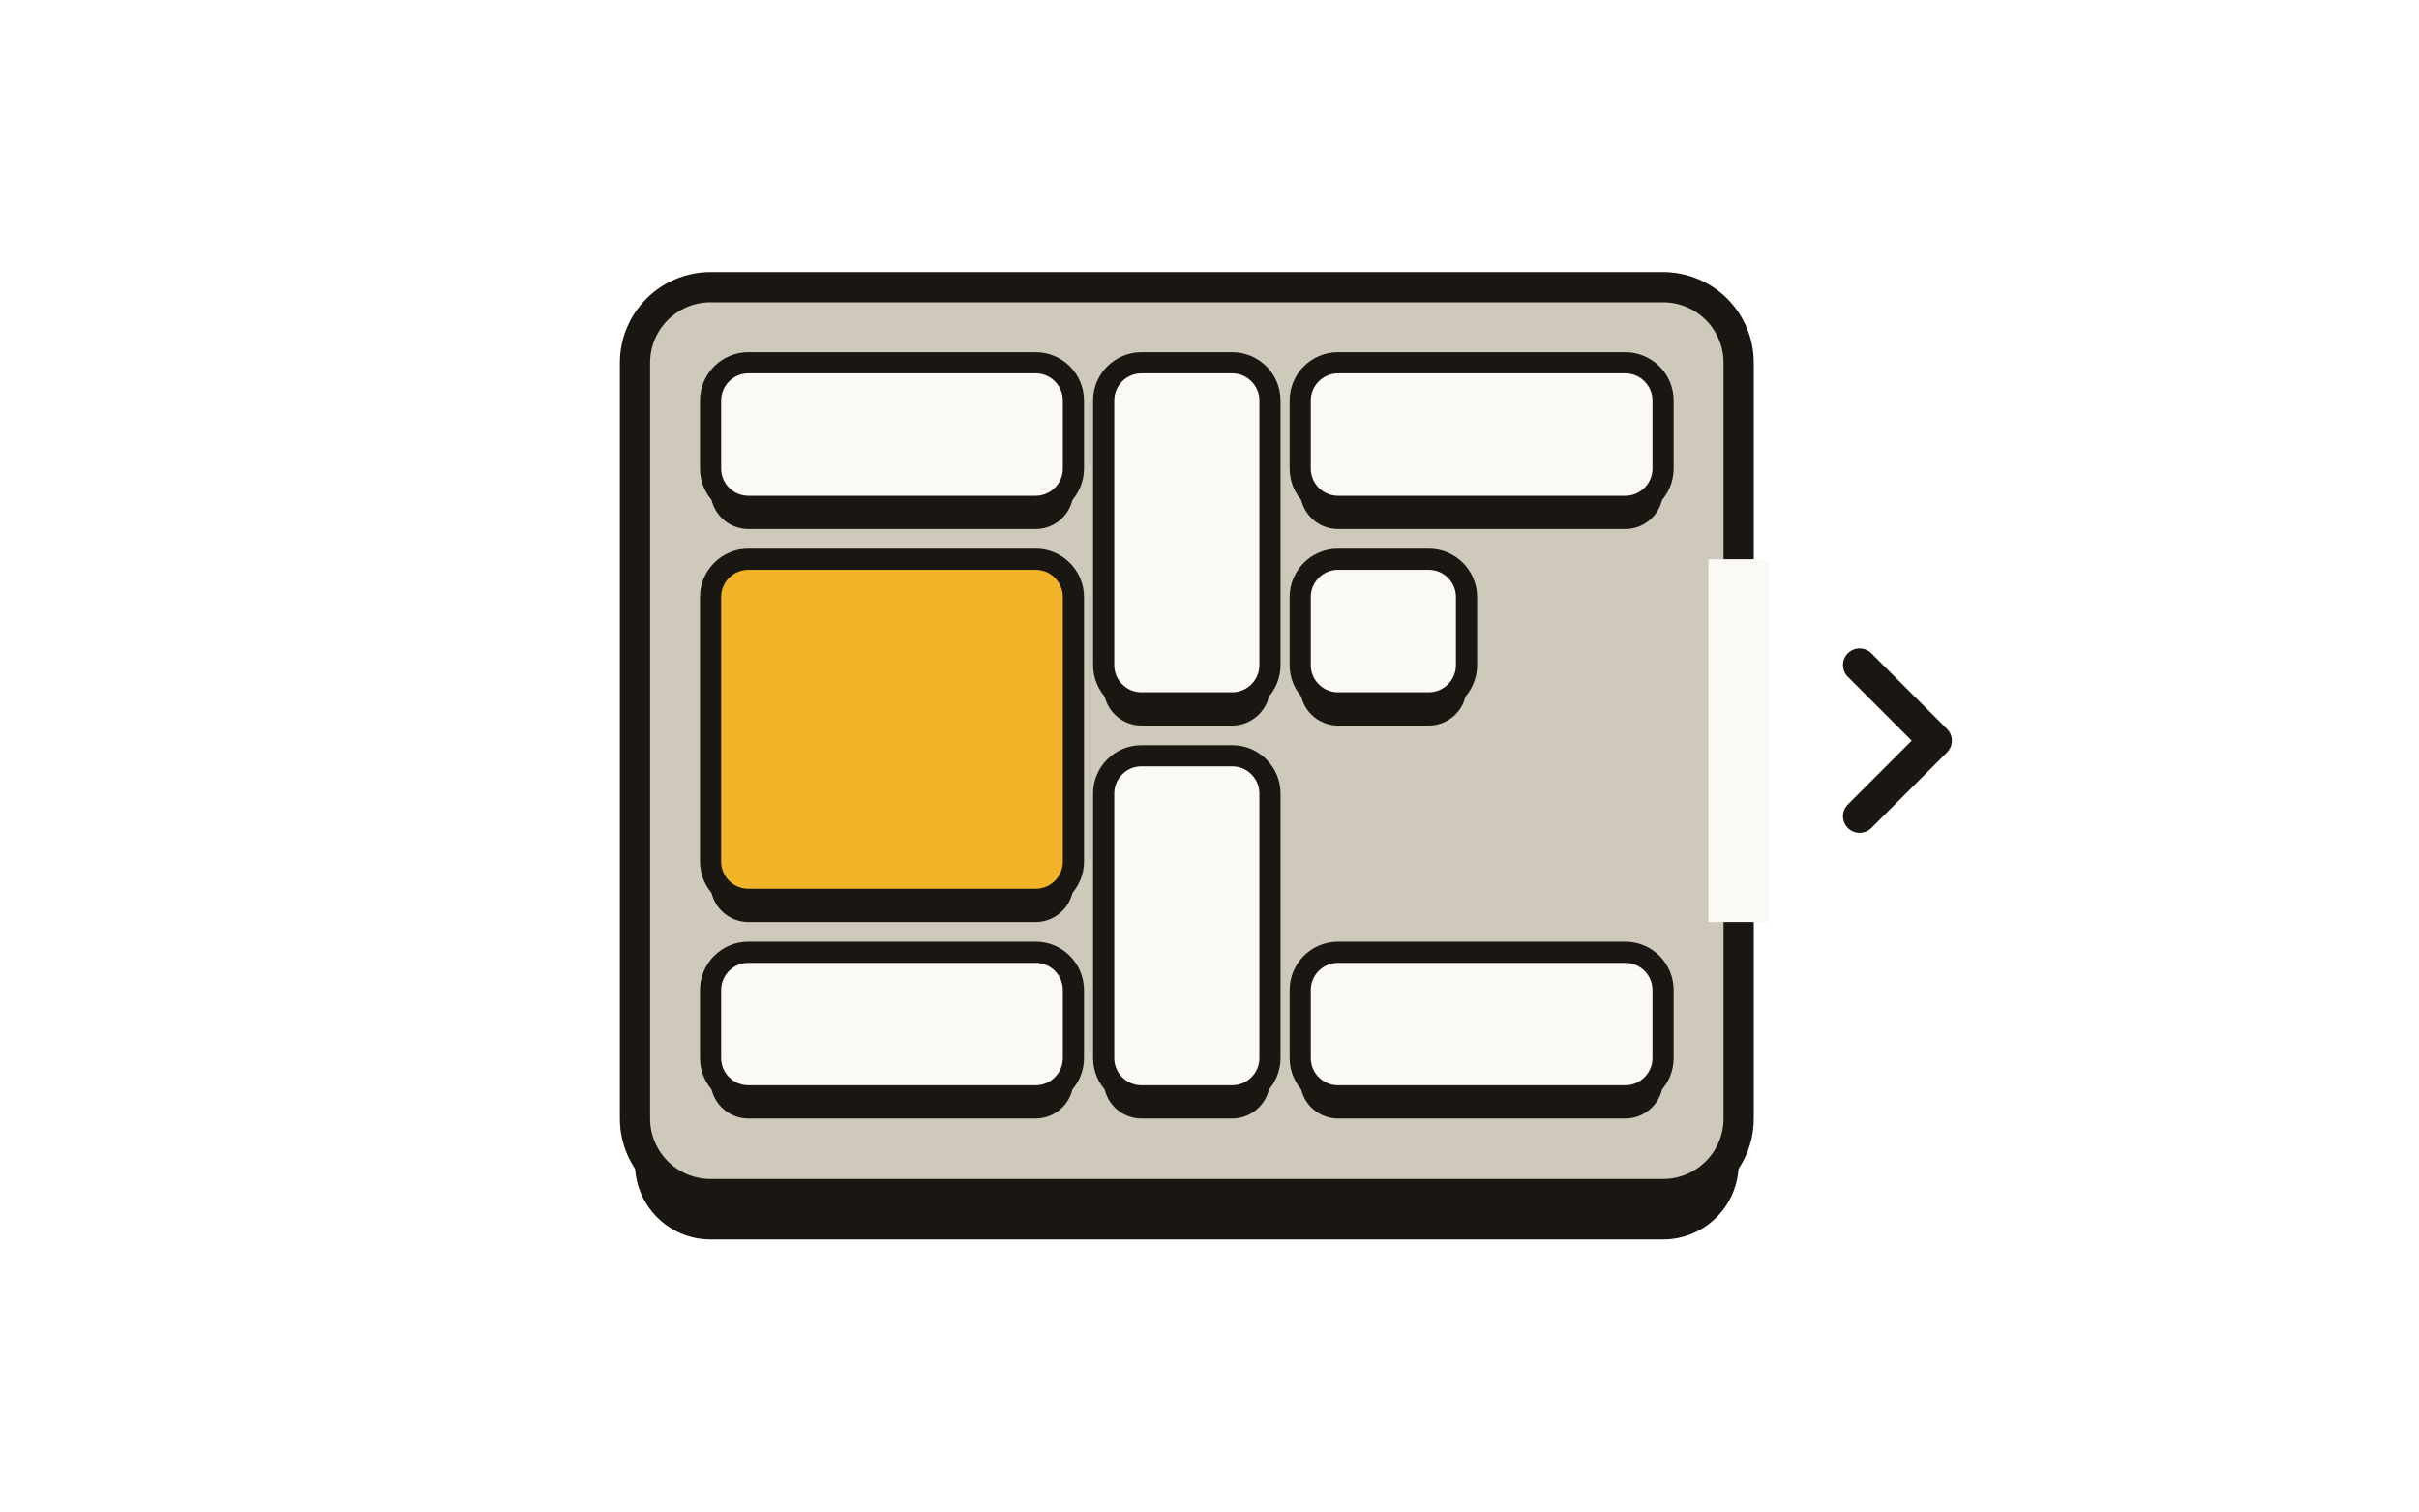
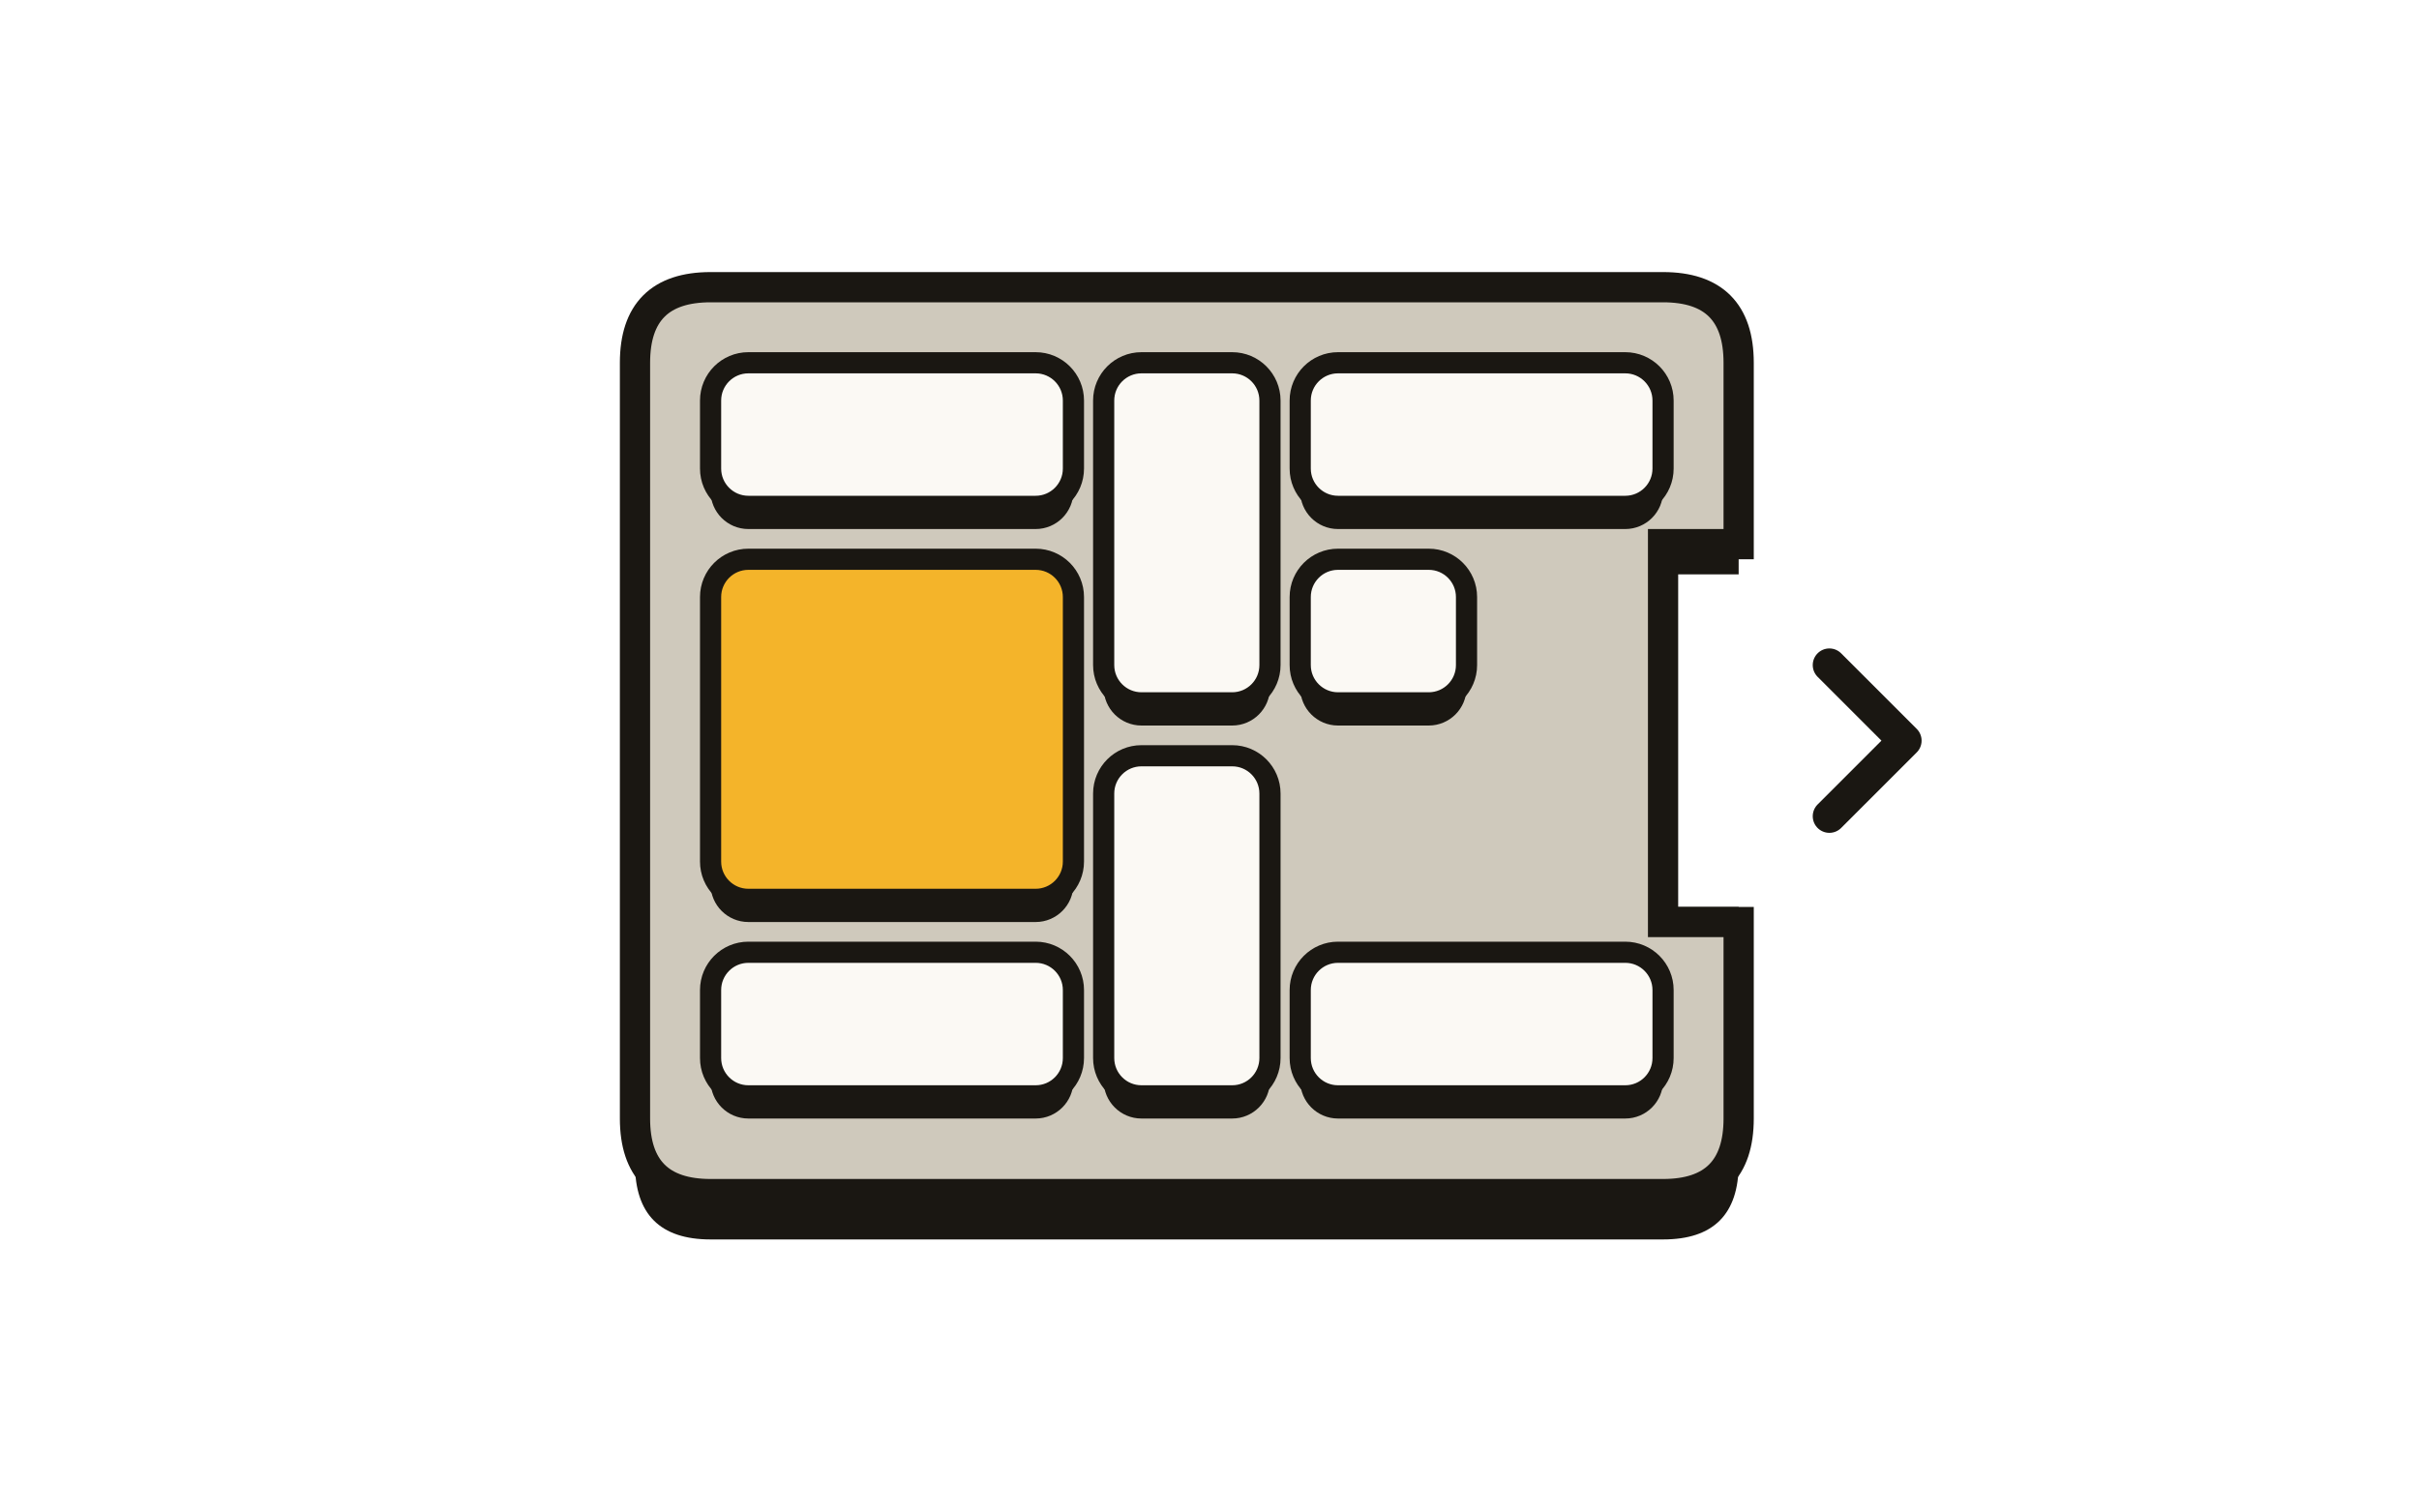
<svg xmlns="http://www.w3.org/2000/svg" viewBox="0 0 160 100" width="160" height="100" font-family="'Bricolage Grotesque', 'Arial Black', Arial, Helvetica, sans-serif" aria-hidden="true">
-   <rect x="42" y="22" width="73" height="60" rx="5" fill="#1a1712" />
-   <rect x="42" y="19" width="73" height="60" rx="5" fill="#cfc9bc" stroke="#1a1712" stroke-width="2" />
-   <rect x="113" y="37" width="4" height="24" fill="#fbf9f4" />
+   <path d="M47 22h63q5 0 5 5v11h-5v22h5v17q0 5-5 5H47q-5 0-5-5V27q0-5 5-5Z" fill="#1a1712" />
+   <path d="M47 19h63q5 0 5 5v12h-5v25h5v13q0 5-5 5H47q-5 0-5-5V24q0-5 5-5Z" fill="#cfc9bc" stroke="#1a1712" stroke-width="2" />
  <g>
    <rect x="47" y="38.5" width="24" height="22.5" rx="2.5" fill="#1a1712" />
    <rect x="47" y="37" width="24" height="22.5" rx="2.5" fill="#f4b42a" stroke="#1a1712" stroke-width="1.4" />
  </g>
  <g>
    <rect x="47" y="25.5" width="24" height="9.5" rx="2.5" fill="#1a1712" />
    <rect x="47" y="24" width="24" height="9.5" rx="2.5" fill="#fbf9f4" stroke="#1a1712" stroke-width="1.4" />
  </g>
  <g>
    <rect x="73" y="25.5" width="11" height="22.5" rx="2.5" fill="#1a1712" />
    <rect x="73" y="24" width="11" height="22.5" rx="2.5" fill="#fbf9f4" stroke="#1a1712" stroke-width="1.4" />
  </g>
  <g>
    <rect x="86" y="25.5" width="24" height="9.5" rx="2.5" fill="#1a1712" />
    <rect x="86" y="24" width="24" height="9.5" rx="2.5" fill="#fbf9f4" stroke="#1a1712" stroke-width="1.4" />
  </g>
  <g>
    <rect x="86" y="38.5" width="11" height="9.5" rx="2.5" fill="#1a1712" />
    <rect x="86" y="37" width="11" height="9.5" rx="2.5" fill="#fbf9f4" stroke="#1a1712" stroke-width="1.4" />
  </g>
  <g>
    <rect x="73" y="51.5" width="11" height="22.5" rx="2.5" fill="#1a1712" />
    <rect x="73" y="50" width="11" height="22.5" rx="2.5" fill="#fbf9f4" stroke="#1a1712" stroke-width="1.4" />
  </g>
  <g>
    <rect x="47" y="64.5" width="24" height="9.5" rx="2.5" fill="#1a1712" />
    <rect x="47" y="63" width="24" height="9.5" rx="2.5" fill="#fbf9f4" stroke="#1a1712" stroke-width="1.4" />
  </g>
  <g>
    <rect x="86" y="64.5" width="24" height="9.5" rx="2.5" fill="#1a1712" />
    <rect x="86" y="63" width="24" height="9.5" rx="2.5" fill="#fbf9f4" stroke="#1a1712" stroke-width="1.4" />
  </g>
-   <path d="M123 44l5 5l-5 5" fill="none" stroke="#1a1712" stroke-width="2.2" stroke-linecap="round" stroke-linejoin="round" />
+   <path d="M121 44l5 5l-5 5" fill="none" stroke="#1a1712" stroke-width="2.2" stroke-linecap="round" stroke-linejoin="round" />
</svg>
